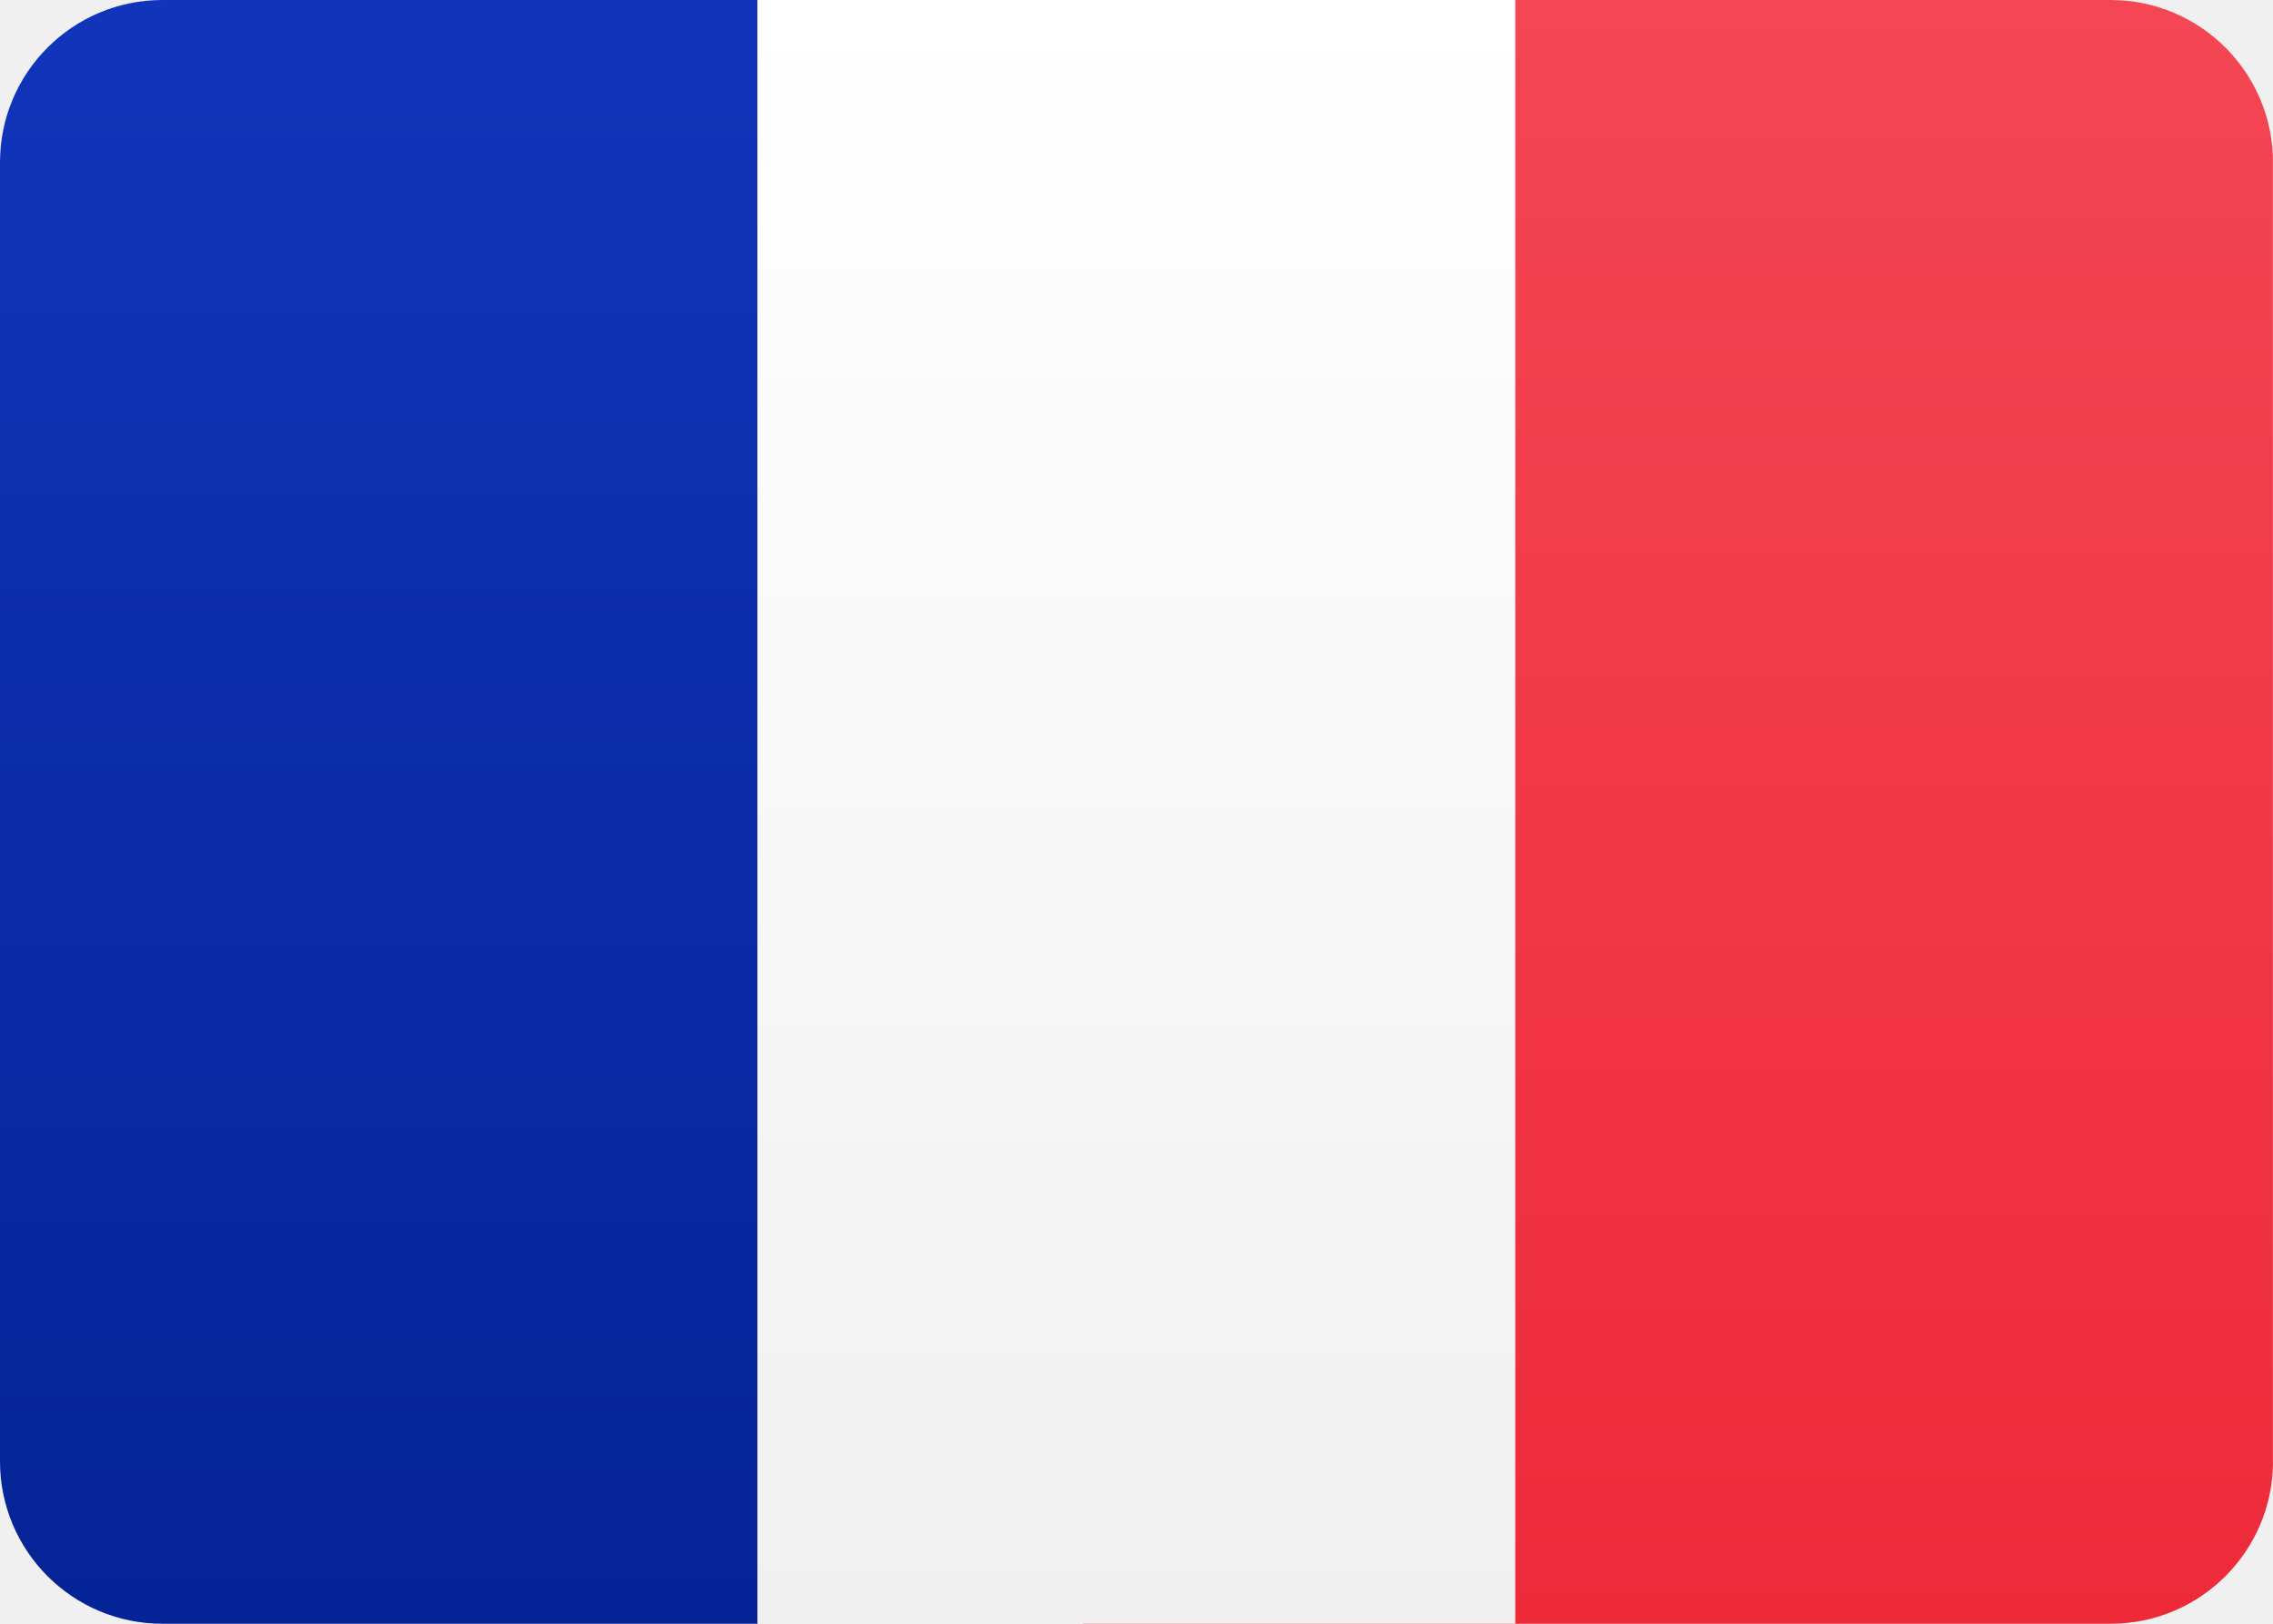
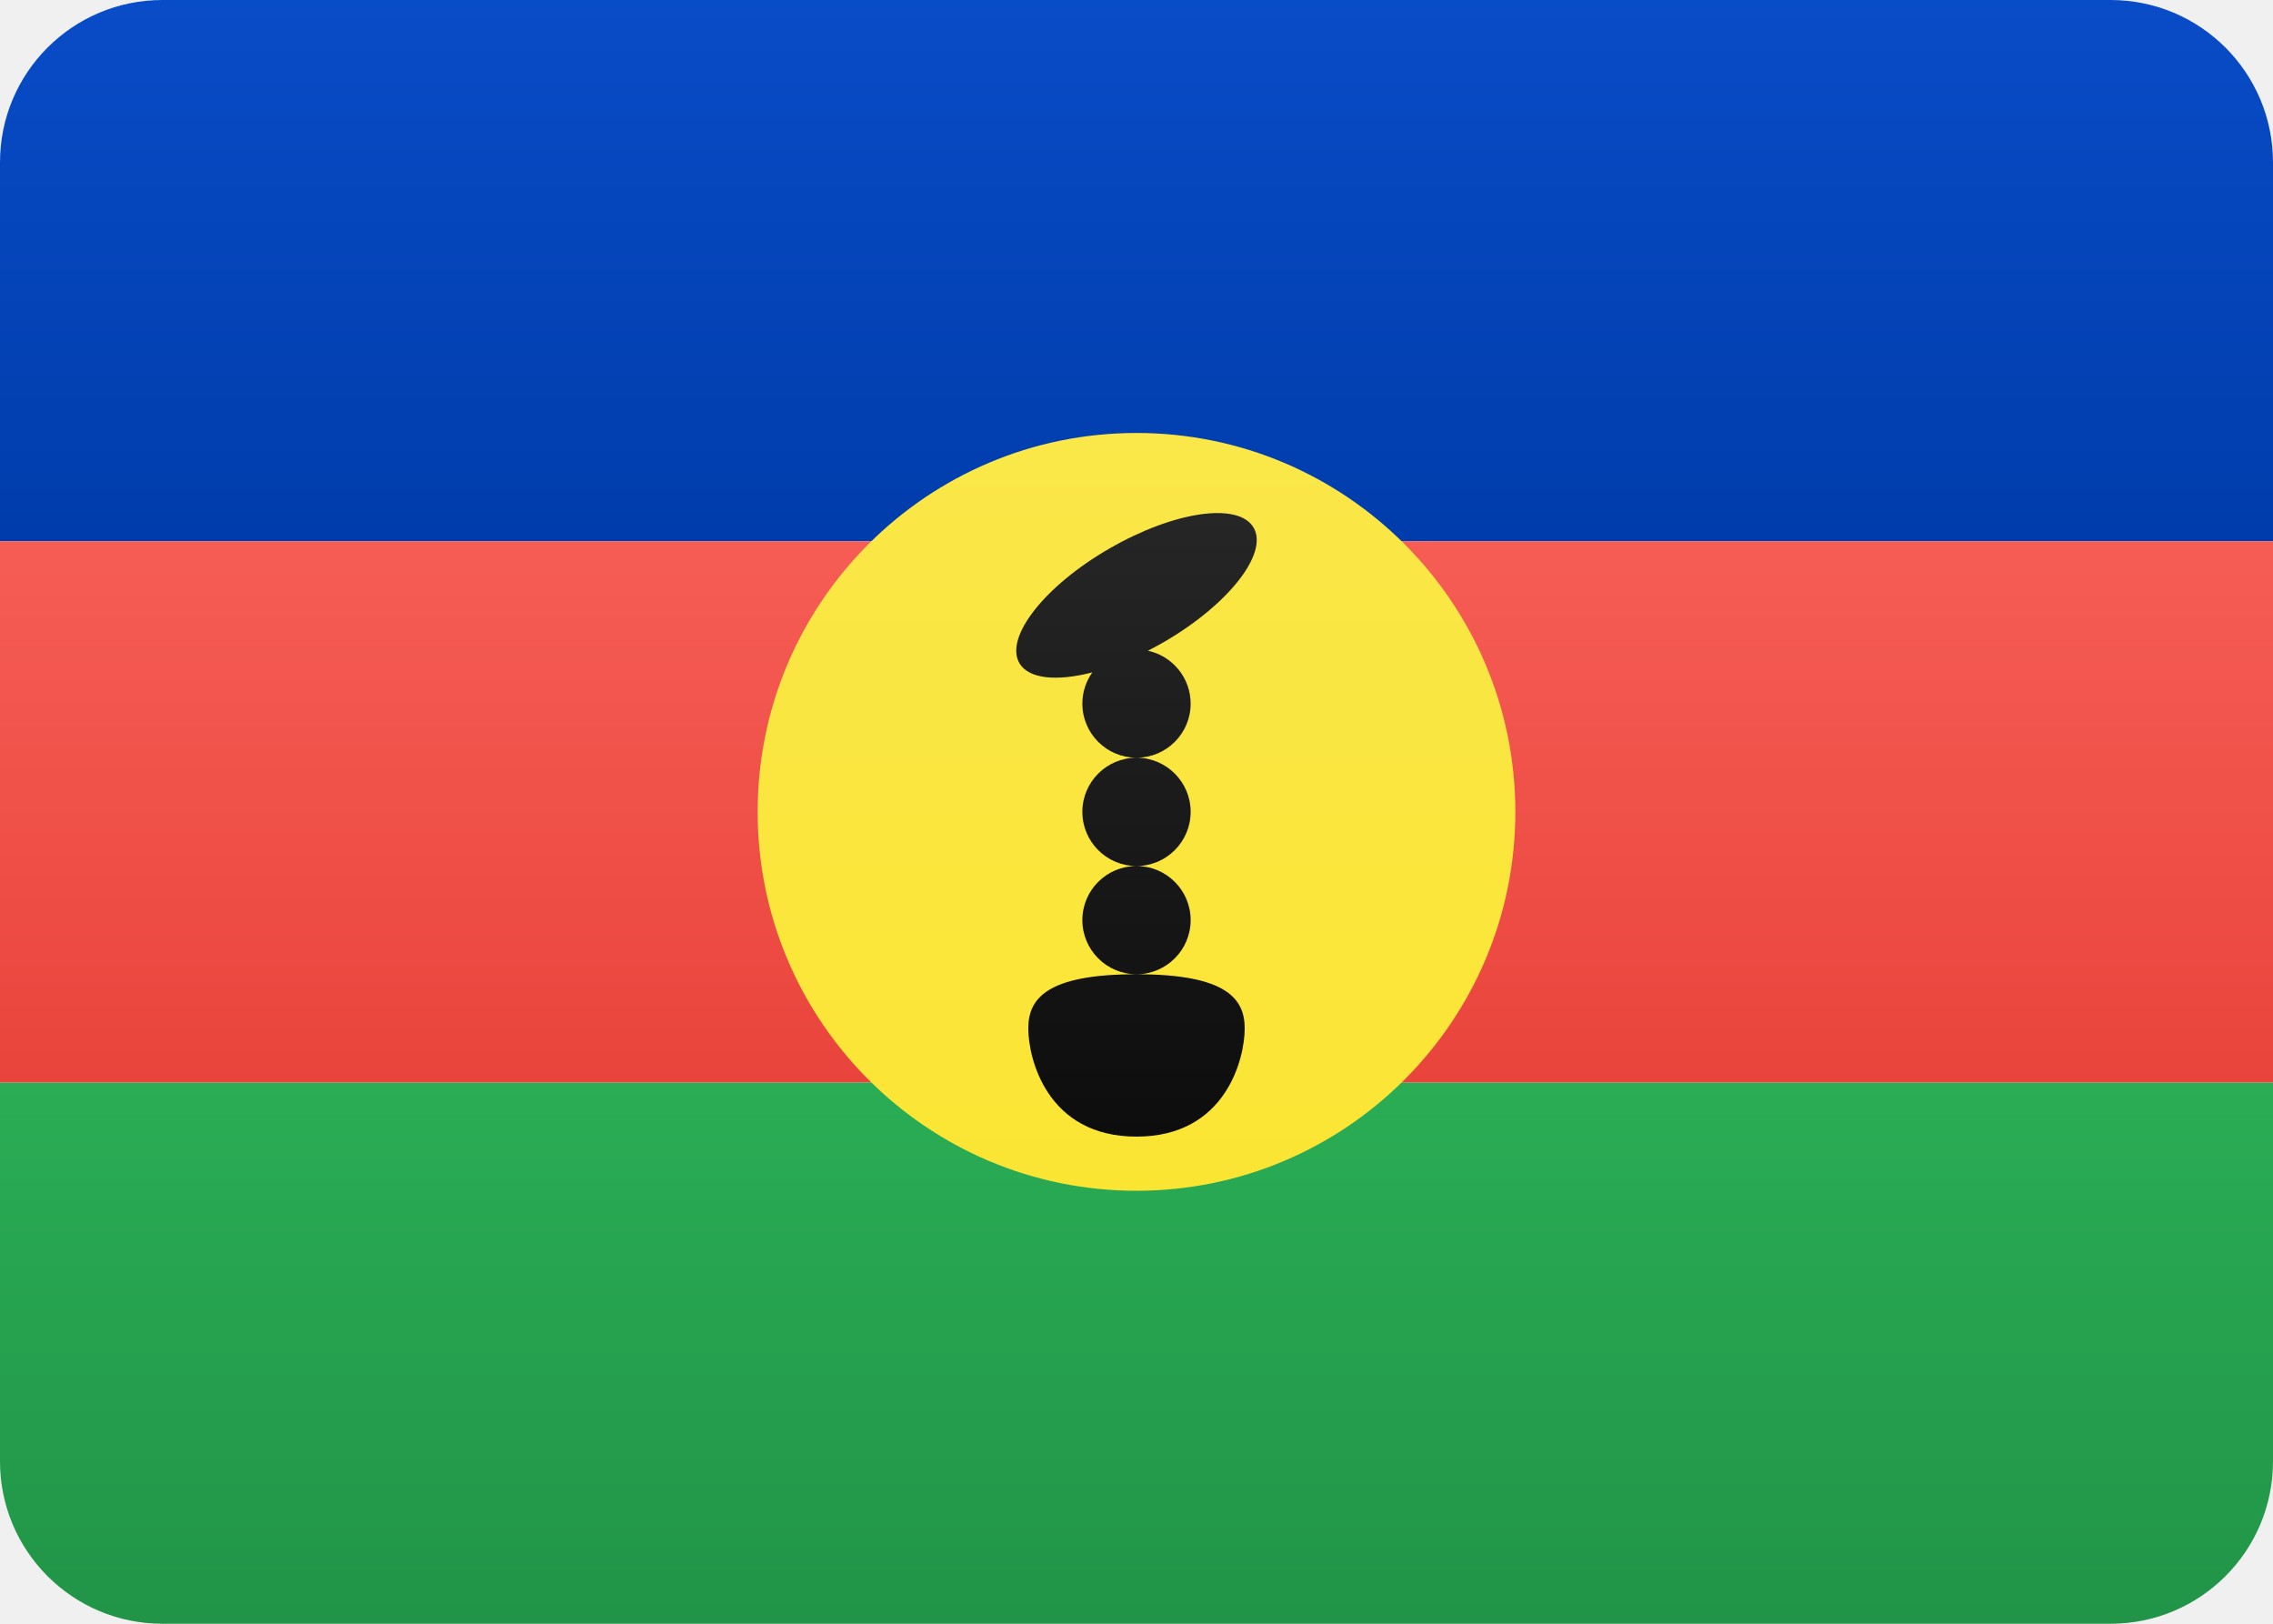
<svg xmlns="http://www.w3.org/2000/svg" width="28" height="20" viewBox="0 0 28 20" fill="none">
-   <g clip-path="url(#clip0_1317_2365)">
-     <path d="M27.999 0H-0.001V20H27.999V0Z" fill="url(#paint0_linear_1317_2365)" />
-     <path d="M27.999 0H13.332V20H27.999V0Z" fill="url(#paint1_linear_1317_2365)" />
-     <path d="M9.332 0H-0.001V20H9.332V0Z" fill="url(#paint2_linear_1317_2365)" />
-     <path d="M18.666 0H9.332V20H18.666V0Z" fill="url(#paint3_linear_1317_2365)" />
+   <g clip-path="url(#clip0_1310_7836)">
+     <path d="M28 0H0V20H28V0Z" fill="url(#paint0_linear_1310_7836)" />
+     <path d="M28 0H0V6.667H28V0Z" fill="url(#paint1_linear_1310_7836)" />
+     <path d="M28 13.333H0V20H28V13.333Z" fill="url(#paint2_linear_1310_7836)" />
+     <path d="M28 6.667H0V13.333H28V6.667Z" fill="url(#paint3_linear_1310_7836)" />
+     <path d="M14 14.667C16.577 14.667 18.667 12.577 18.667 10C18.667 7.423 16.577 5.333 14 5.333C11.423 5.333 9.333 7.423 9.333 10C9.333 12.577 11.423 14.667 14 14.667Z" fill="url(#paint4_linear_1310_7836)" />
+     <path fill-rule="evenodd" clip-rule="evenodd" d="M13.456 8.282C13.379 8.39 13.333 8.523 13.333 8.667C13.333 9.035 13.632 9.333 14 9.333C14.368 9.333 14.667 9.035 14.667 8.667C14.667 8.347 14.441 8.08 14.141 8.015C14.205 7.982 14.269 7.948 14.333 7.911C15.13 7.45 15.627 6.819 15.443 6.5C15.259 6.181 14.464 6.296 13.667 6.756C12.869 7.216 12.373 7.848 12.557 8.167C12.67 8.364 13.018 8.395 13.456 8.282ZM14 14C12.895 14 12.667 13.035 12.667 12.667C12.667 12.299 12.895 12 14 12C15.104 12 15.333 12.299 15.333 12.667C15.333 13.035 15.104 14 14 14ZM14 12C13.632 12 13.333 11.701 13.333 11.333C13.333 10.965 13.632 10.667 14 10.667C14.368 10.667 14.667 10.965 14.667 11.333C14.667 11.701 14.368 12 14 12ZM14 10.667C13.632 10.667 13.333 10.368 13.333 10C13.333 9.632 13.632 9.333 14 9.333C14.368 9.333 14.667 9.632 14.667 10C14.667 10.368 14.368 10.667 14 10.667Z" fill="url(#paint5_linear_1310_7836)" />
  </g>
  <defs>
-     <linearGradient id="paint0_linear_1317_2365" x1="13.999" y1="0" x2="13.999" y2="20" gradientUnits="userSpaceOnUse">
+     <linearGradient id="paint0_linear_1310_7836" x1="14" y1="0" x2="14" y2="20" gradientUnits="userSpaceOnUse">
      <stop stop-color="white" />
      <stop offset="1" stop-color="#F0F0F0" />
    </linearGradient>
-     <linearGradient id="paint1_linear_1317_2365" x1="20.666" y1="0" x2="20.666" y2="20" gradientUnits="userSpaceOnUse">
-       <stop stop-color="#F44653" />
-       <stop offset="1" stop-color="#EE2A39" />
+     <linearGradient id="paint1_linear_1310_7836" x1="14" y1="0" x2="14" y2="6.667" gradientUnits="userSpaceOnUse">
+       <stop stop-color="#094CC7" />
+       <stop offset="1" stop-color="#003CAB" />
    </linearGradient>
-     <linearGradient id="paint2_linear_1317_2365" x1="4.666" y1="0" x2="4.666" y2="20" gradientUnits="userSpaceOnUse">
-       <stop stop-color="#1035BB" />
-       <stop offset="1" stop-color="#042396" />
+     <linearGradient id="paint2_linear_1310_7836" x1="14" y1="13.333" x2="14" y2="20" gradientUnits="userSpaceOnUse">
+       <stop stop-color="#2AAD55" />
+       <stop offset="1" stop-color="#219447" />
    </linearGradient>
-     <linearGradient id="paint3_linear_1317_2365" x1="13.999" y1="0" x2="13.999" y2="20" gradientUnits="userSpaceOnUse">
-       <stop stop-color="white" />
-       <stop offset="1" stop-color="#F0F0F0" />
+     <linearGradient id="paint3_linear_1310_7836" x1="14" y1="6.667" x2="14" y2="13.333" gradientUnits="userSpaceOnUse">
+       <stop stop-color="#F65D55" />
+       <stop offset="1" stop-color="#E9443C" />
    </linearGradient>
-     <clipPath id="clip0_1317_2365">
+     <linearGradient id="paint4_linear_1310_7836" x1="14" y1="5.333" x2="14" y2="14.667" gradientUnits="userSpaceOnUse">
+       <stop stop-color="#FAE749" />
+       <stop offset="1" stop-color="#FBE533" />
+     </linearGradient>
+     <linearGradient id="paint5_linear_1310_7836" x1="14" y1="6.319" x2="14" y2="14" gradientUnits="userSpaceOnUse">
+       <stop stop-color="#262626" />
+       <stop offset="1" stop-color="#0D0D0D" />
+     </linearGradient>
+     <clipPath id="clip0_1310_7836">
      <rect width="28" height="20" rx="2" fill="white" />
    </clipPath>
  </defs>
</svg>
